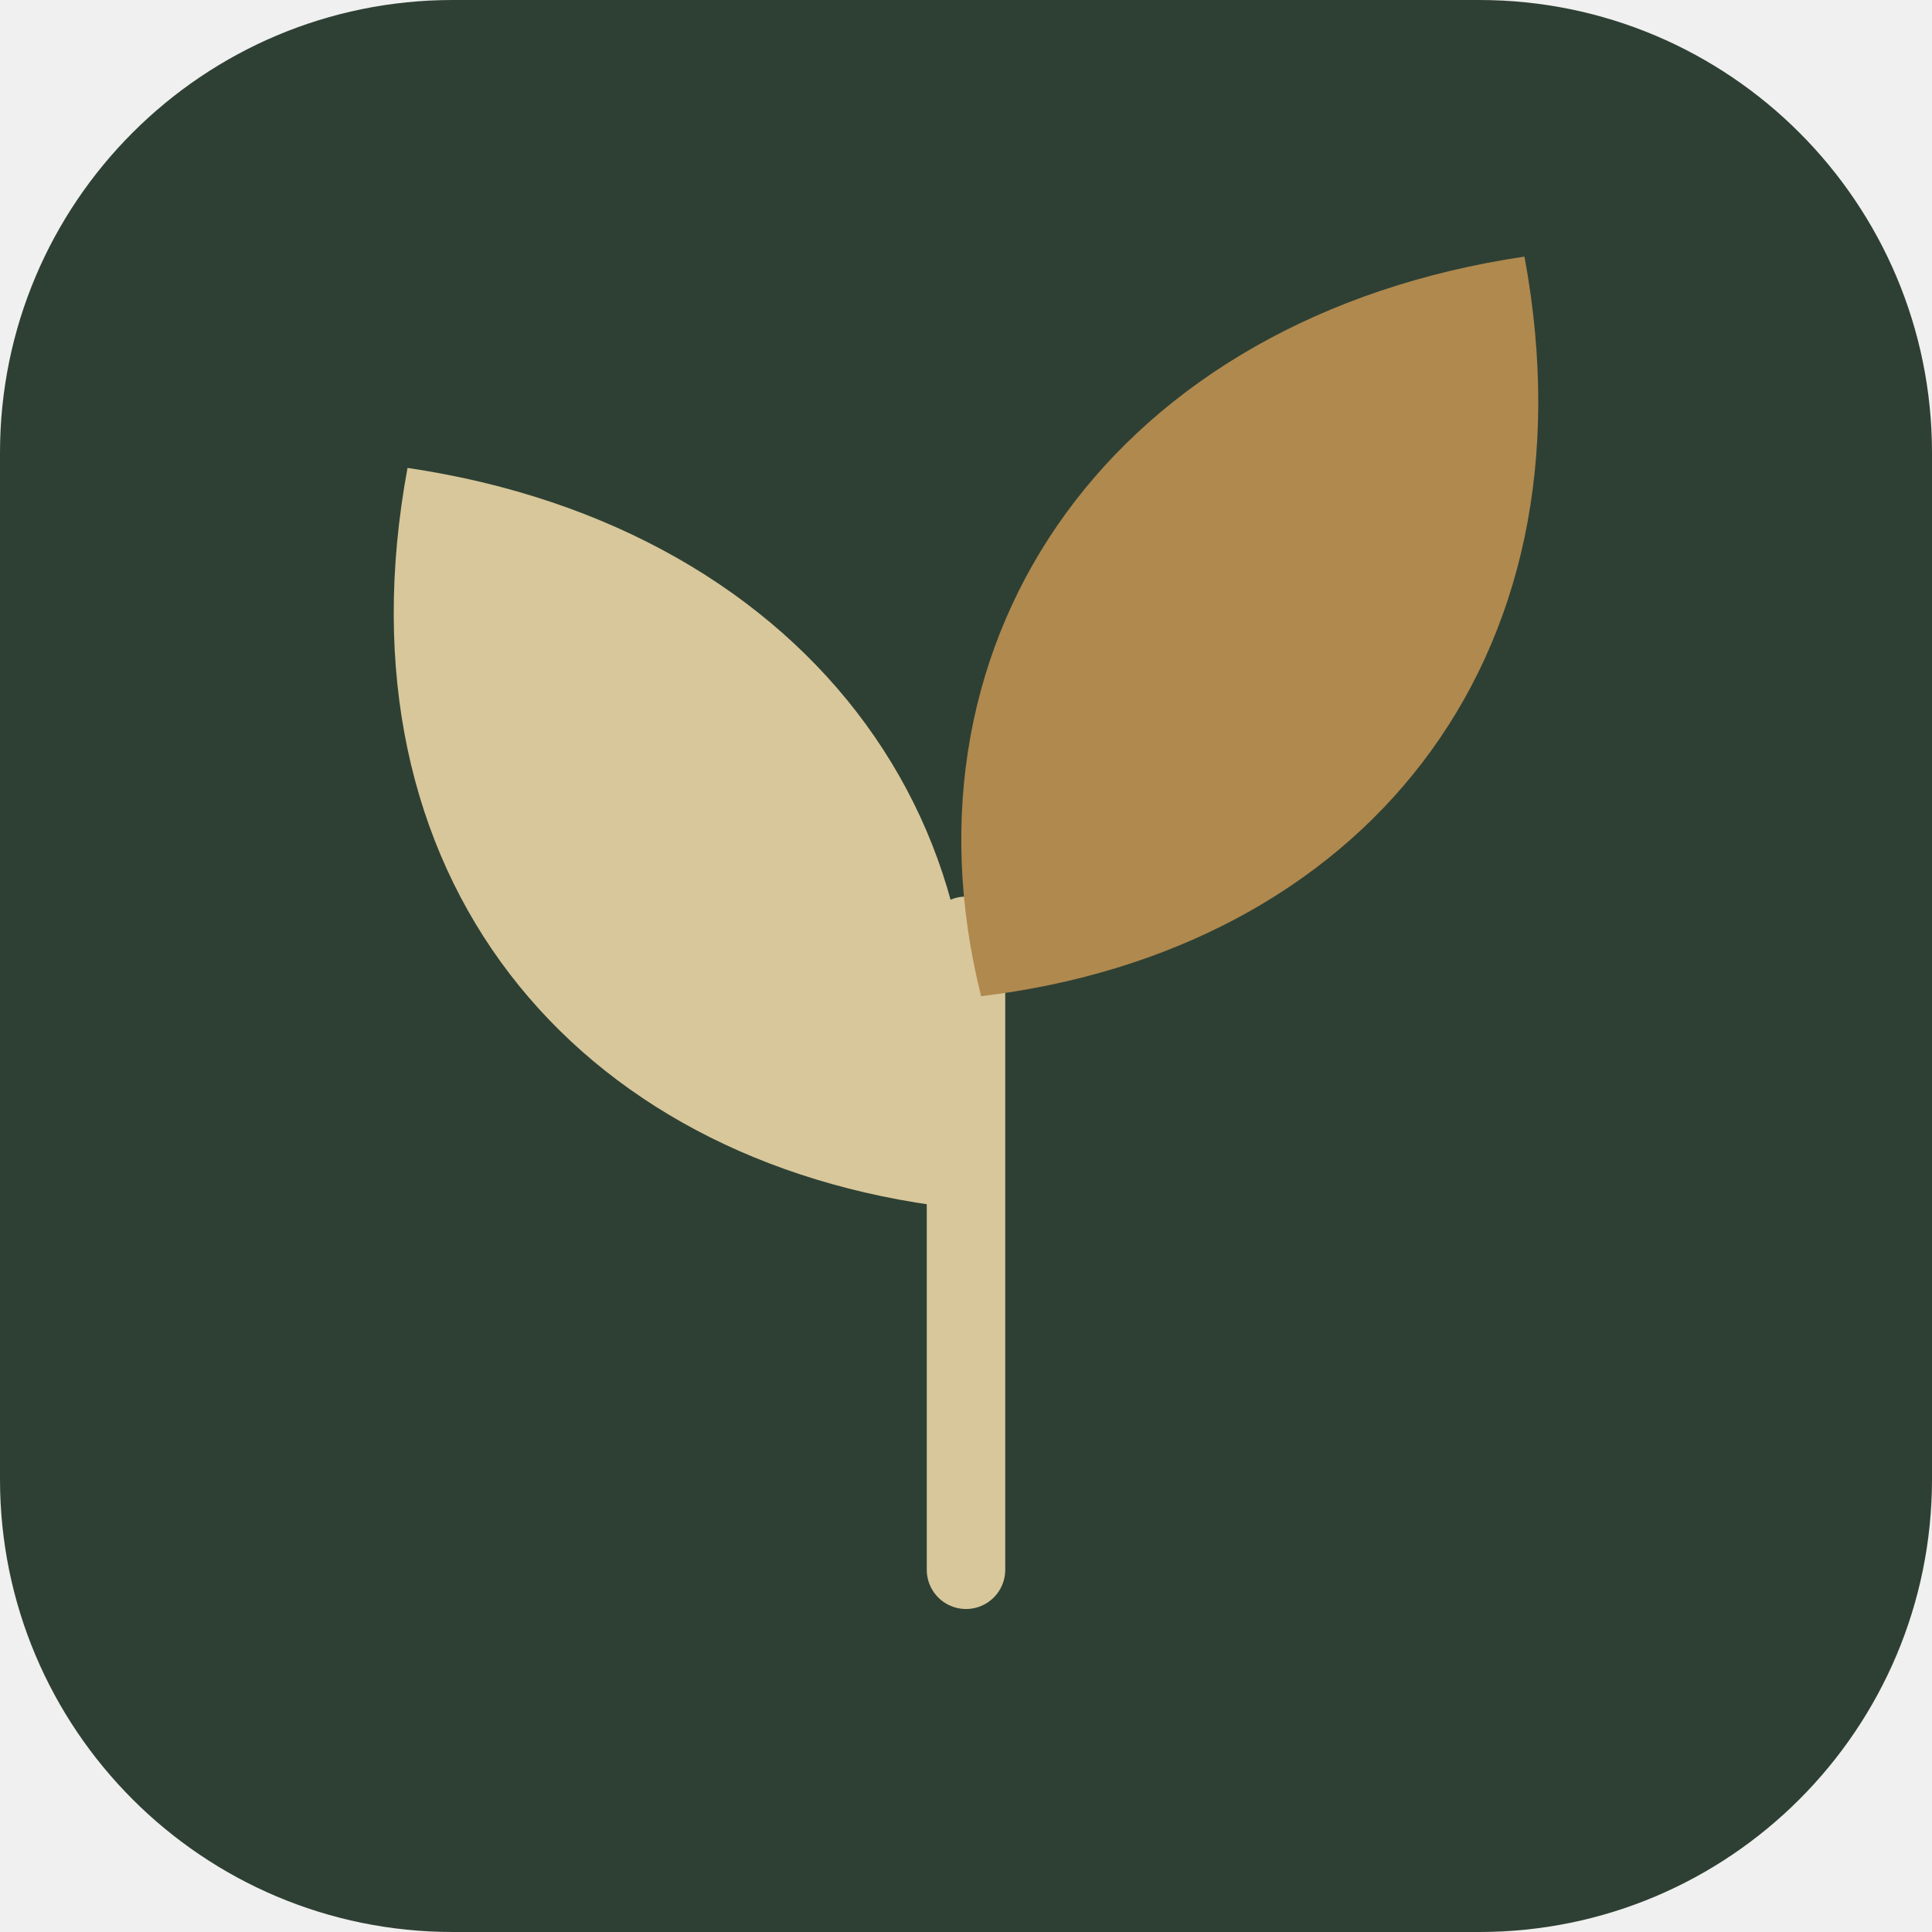
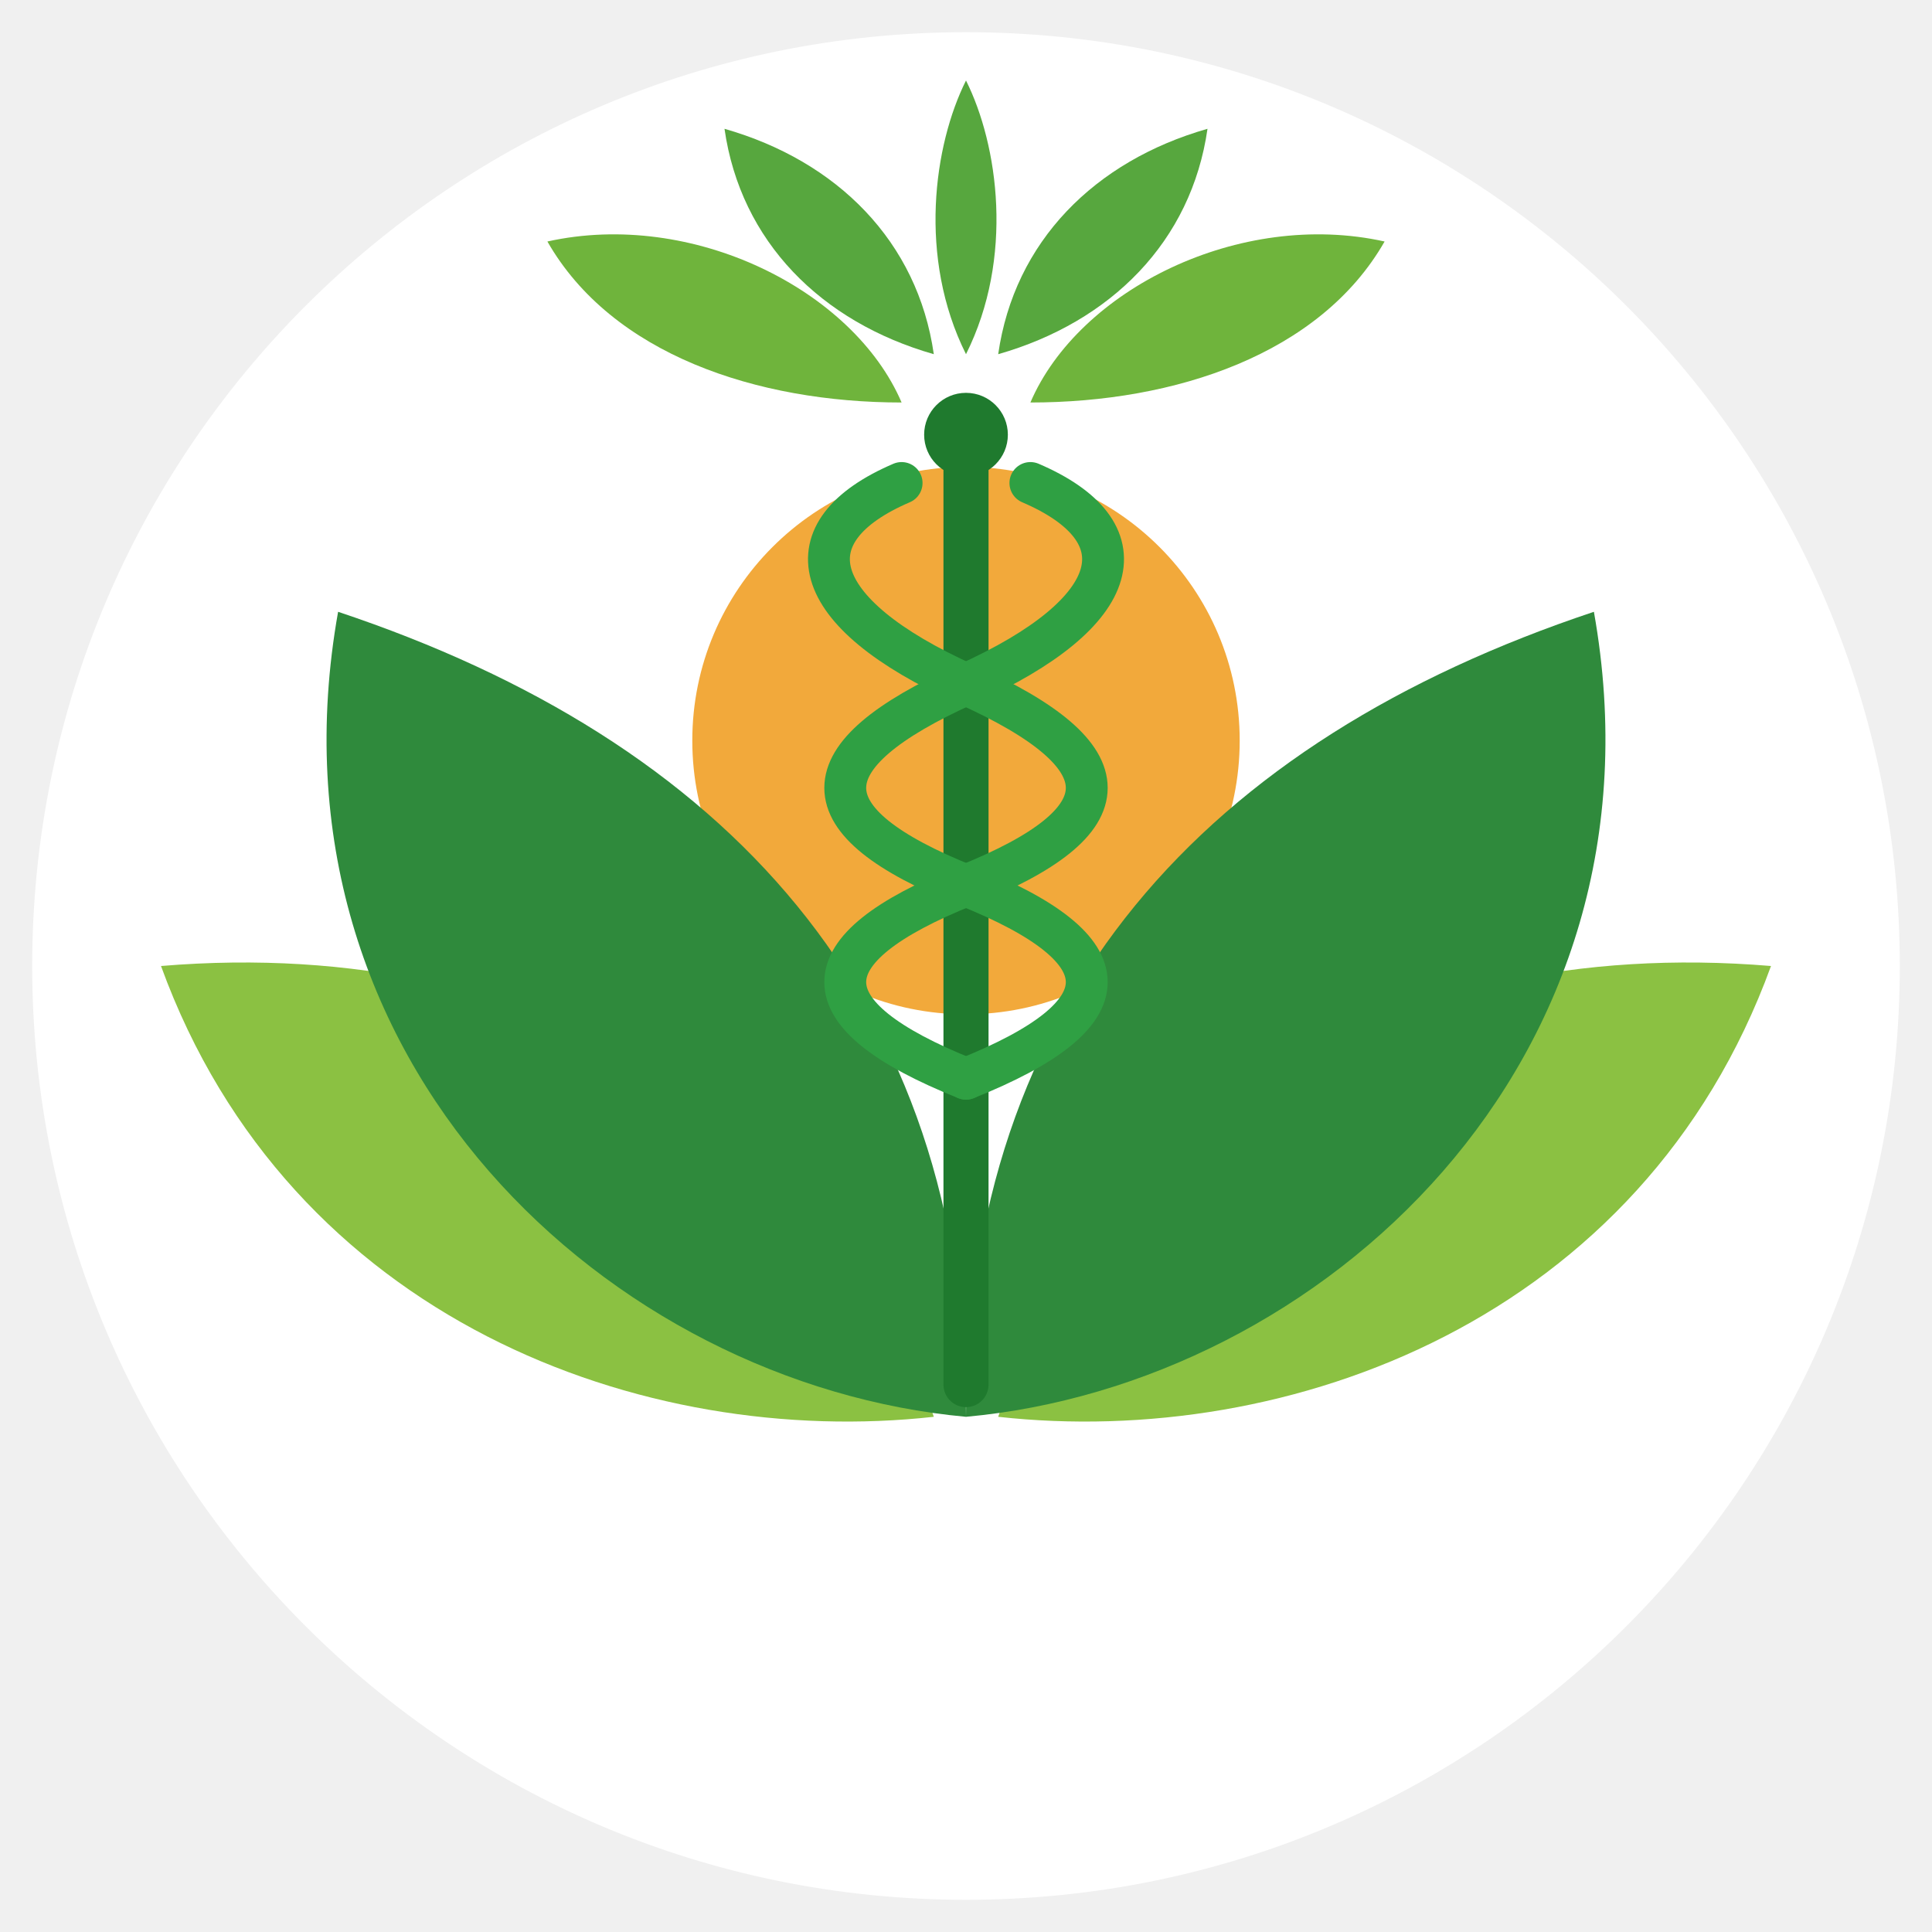
- <svg xmlns="http://www.w3.org/2000/svg" width="64" height="64" viewBox="0 0 64 64">
-   <rect width="64" height="64" rx="15" fill="#2E4034" />
-   <path d="M32 52 V31" stroke="#D8C79A" stroke-width="2.6" stroke-linecap="round" />
-   <path d="M31.5 40 C19 38.5 11 29 13.5 15.5 C27 17.5 34.5 28 31.5 40 Z" fill="#D8C79A" />
-   <path d="M32.5 33 C45 31.5 53 22 50.5 8.5 C37 10.5 29.5 21 32.5 33 Z" fill="#B0894E" />
+ <svg xmlns="http://www.w3.org/2000/svg" width="64" height="64" viewBox="0 0 120 120">
+   <circle cx="60" cy="60" r="58" fill="#FFFFFF" />
+   <circle cx="60" cy="46" r="17" fill="#F2A93B" />
+   <path d="M58 88 C40 90 18 82 10 60 C34 58 52 70 58 88 Z" fill="#8BC142" />
+   <path d="M62 88 C80 90 102 82 110 60 C86 58 68 70 62 88 Z" fill="#8BC142" />
+   <path d="M60 88 C38 86 16 66 21 38 C45 46 60 62 60 88 Z" fill="#2F8A3C" />
+   <path d="M60 88 C82 86 104 66 99 38 C75 46 60 62 60 88 Z" fill="#2F8A3C" />
+   <line x1="60" y1="28" x2="60" y2="86" stroke="#1F7A2E" stroke-width="2.8" stroke-linecap="round" />
+   <circle cx="60" cy="27" r="2.6" fill="#1F7A2E" />
+   <path d="M56 30 C49 33 50 38 60 42.5 C70 47 70 51 60 55 C50 59 50 63 60 67" fill="none" stroke="#2FA043" stroke-width="2.6" stroke-linecap="round" />
+   <path d="M64 30 C71 33 70 38 60 42.5 C50 47 50 51 60 55 C70 59 70 63 60 67" fill="none" stroke="#2FA043" stroke-width="2.6" stroke-linecap="round" />
+   <path d="M60 22 C57 16 58 9 60 5 C62 9 63 16 60 22 Z" fill="#57A73E" />
+   <path d="M58 22 C51 20 46 15 45 8 C52 10 57 15 58 22 Z" fill="#57A73E" />
+   <path d="M62 22 C69 20 74 15 75 8 C68 10 63 15 62 22 Z" fill="#57A73E" />
+   <path d="M56 25 C47 25 38 22 34 15 C43 13 53 18 56 25 Z" fill="#6FB43C" />
+   <path d="M64 25 C73 25 82 22 86 15 C77 13 67 18 64 25 Z" fill="#6FB43C" />
</svg>
